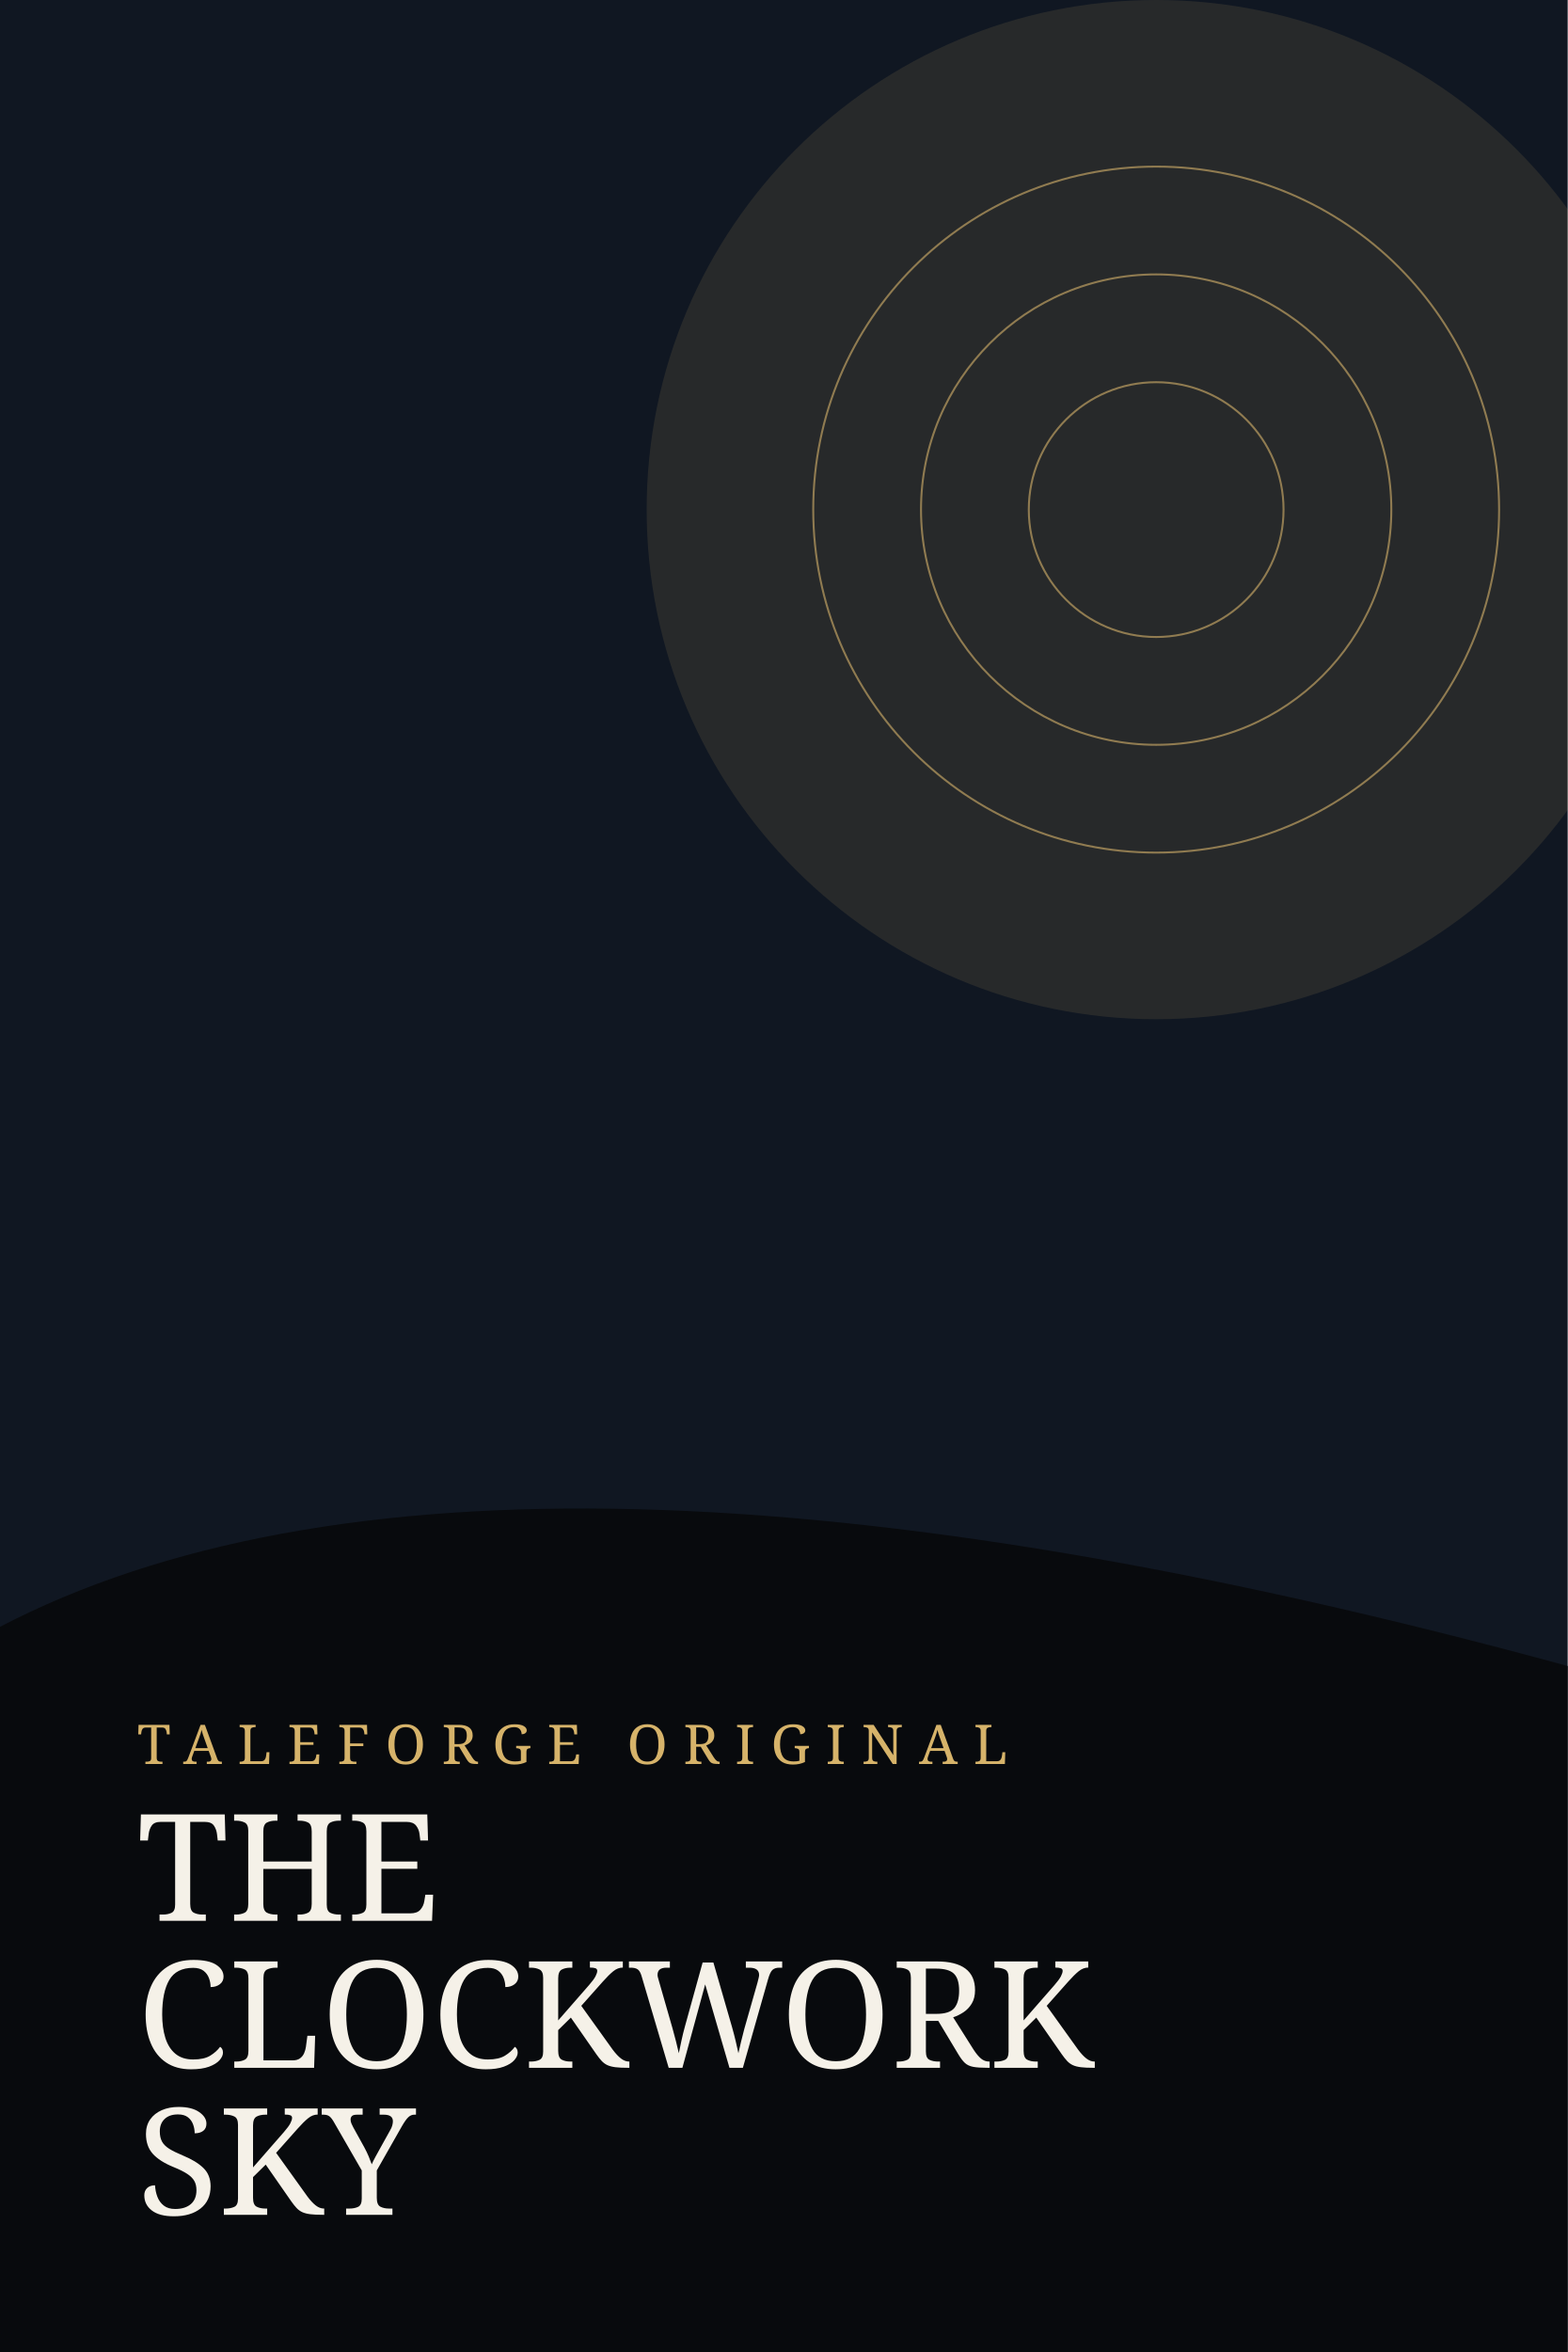
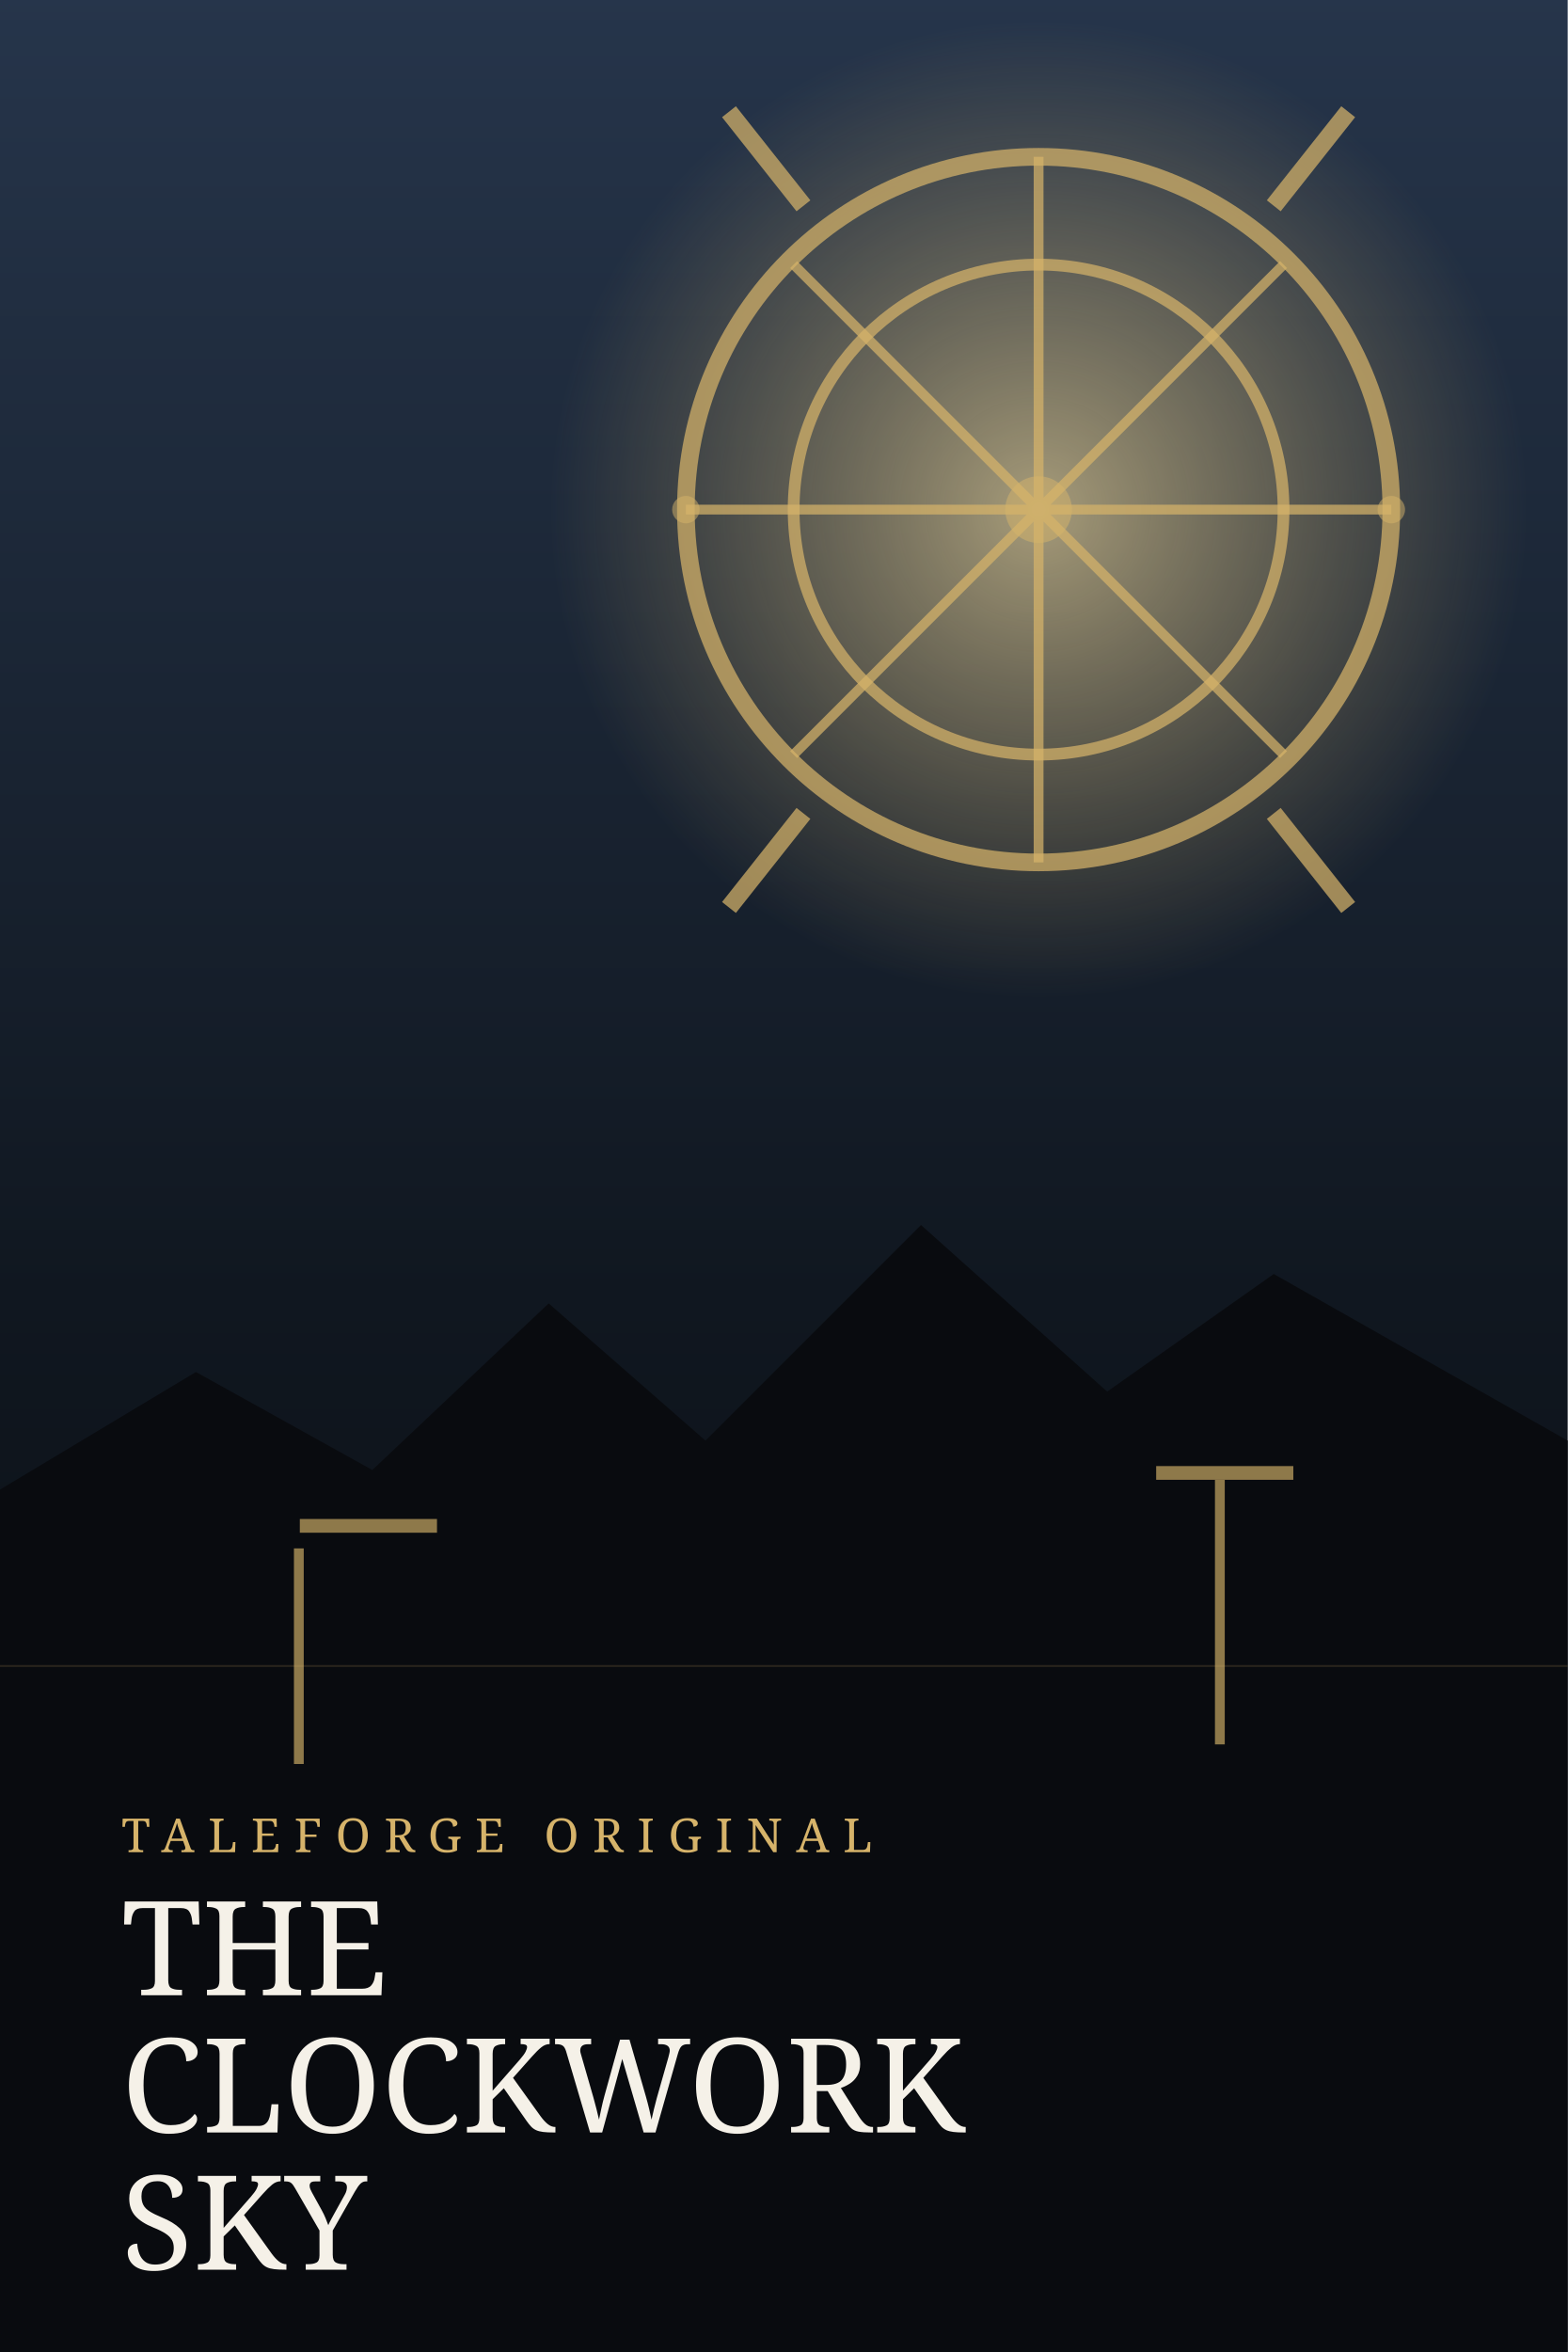
<svg xmlns="http://www.w3.org/2000/svg" viewBox="0 0 800 1200">
-   <rect width="800" height="1200" fill="#101722" />
-   <circle cx="590" cy="260" r="260" fill="#d6b36a" opacity=".12" />
-   <g fill="none" stroke="#d6b36a" opacity=".6">
-     <circle cx="590" cy="260" r="175" />
-     <circle cx="590" cy="260" r="120" />
-     <circle cx="590" cy="260" r="65" />
+   <defs>
+     <linearGradient id="g" x2="0" y2="1">
+       <stop stop-color="#26354b" />
+       <stop offset=".55" stop-color="#101720" />
+       <stop offset="1" stop-color="#07090c" />
+     </linearGradient>
+     <radialGradient id="sun">
+       <stop stop-color="#f0d99c" stop-opacity=".65" />
+       <stop offset="1" stop-color="#d6b36a" stop-opacity="0" />
+     </radialGradient>
+   </defs>
+   <rect width="800" height="1200" fill="url(#g)" />
+   <circle cx="530" cy="260" r="250" fill="url(#sun)" />
+   <g fill="none" stroke="#d6b36a" stroke-opacity=".72">
+     <circle cx="530" cy="260" r="180" stroke-width="9" />
+     <circle cx="530" cy="260" r="125" stroke-width="6" />
+     <path d="M350 260h360M530 80v360M405 135l250 250M405 385l250-250" stroke-width="5" />
+     <path d="M410 105l-38-48M650 105l38-48M410 415l-38 48M650 415l38 48" stroke-width="9" />
  </g>
-   <path d="M0 830Q250 700 800 850V1200H0Z" fill="#080a0d" />
-   <text x="70" y="900" fill="#d6b36a" font-family="Georgia" font-size="28" letter-spacing="8">TALEFORGE ORIGINAL</text>
-   <text x="70" y="980" fill="#f5f1e8" font-family="Georgia" font-size="76">THE</text>
-   <text x="70" y="1055" fill="#f5f1e8" font-family="Georgia" font-size="76">CLOCKWORK</text>
-   <text x="70" y="1130" fill="#f5f1e8" font-family="Georgia" font-size="76">SKY</text>
+   <g fill="#d6b36a" opacity=".5">
+     <circle cx="530" cy="260" r="17" />
+     <circle cx="350" cy="260" r="7" />
+     <circle cx="710" cy="260" r="7" />
+   </g>
+   <path d="M0 760L100 700 190 750 280 665 360 735 470 625 565 710 650 650 800 735V1200H0Z" fill="#090b0f" />
+   <path d="M0 850h800" stroke="#d6b36a" stroke-opacity=".15" />
+   <g fill="#d6b36a" opacity=".65">
+     <rect x="150" y="790" width="5" height="110" />
+     <rect x="153" y="775" width="70" height="7" />
+     <rect x="620" y="755" width="5" height="135" />
+     <rect x="590" y="748" width="70" height="7" />
+   </g>
+   <text x="62" y="945" fill="#d6b36a" font-family="Georgia" font-size="24" letter-spacing="7">TALEFORGE ORIGINAL</text>
+   <text x="62" y="1018" fill="#f5f1e8" font-family="Georgia" font-size="67">THE</text>
+   <text x="62" y="1088" fill="#f5f1e8" font-family="Georgia" font-size="67">CLOCKWORK</text>
+   <text x="62" y="1158" fill="#f5f1e8" font-family="Georgia" font-size="67">SKY</text>
</svg>
